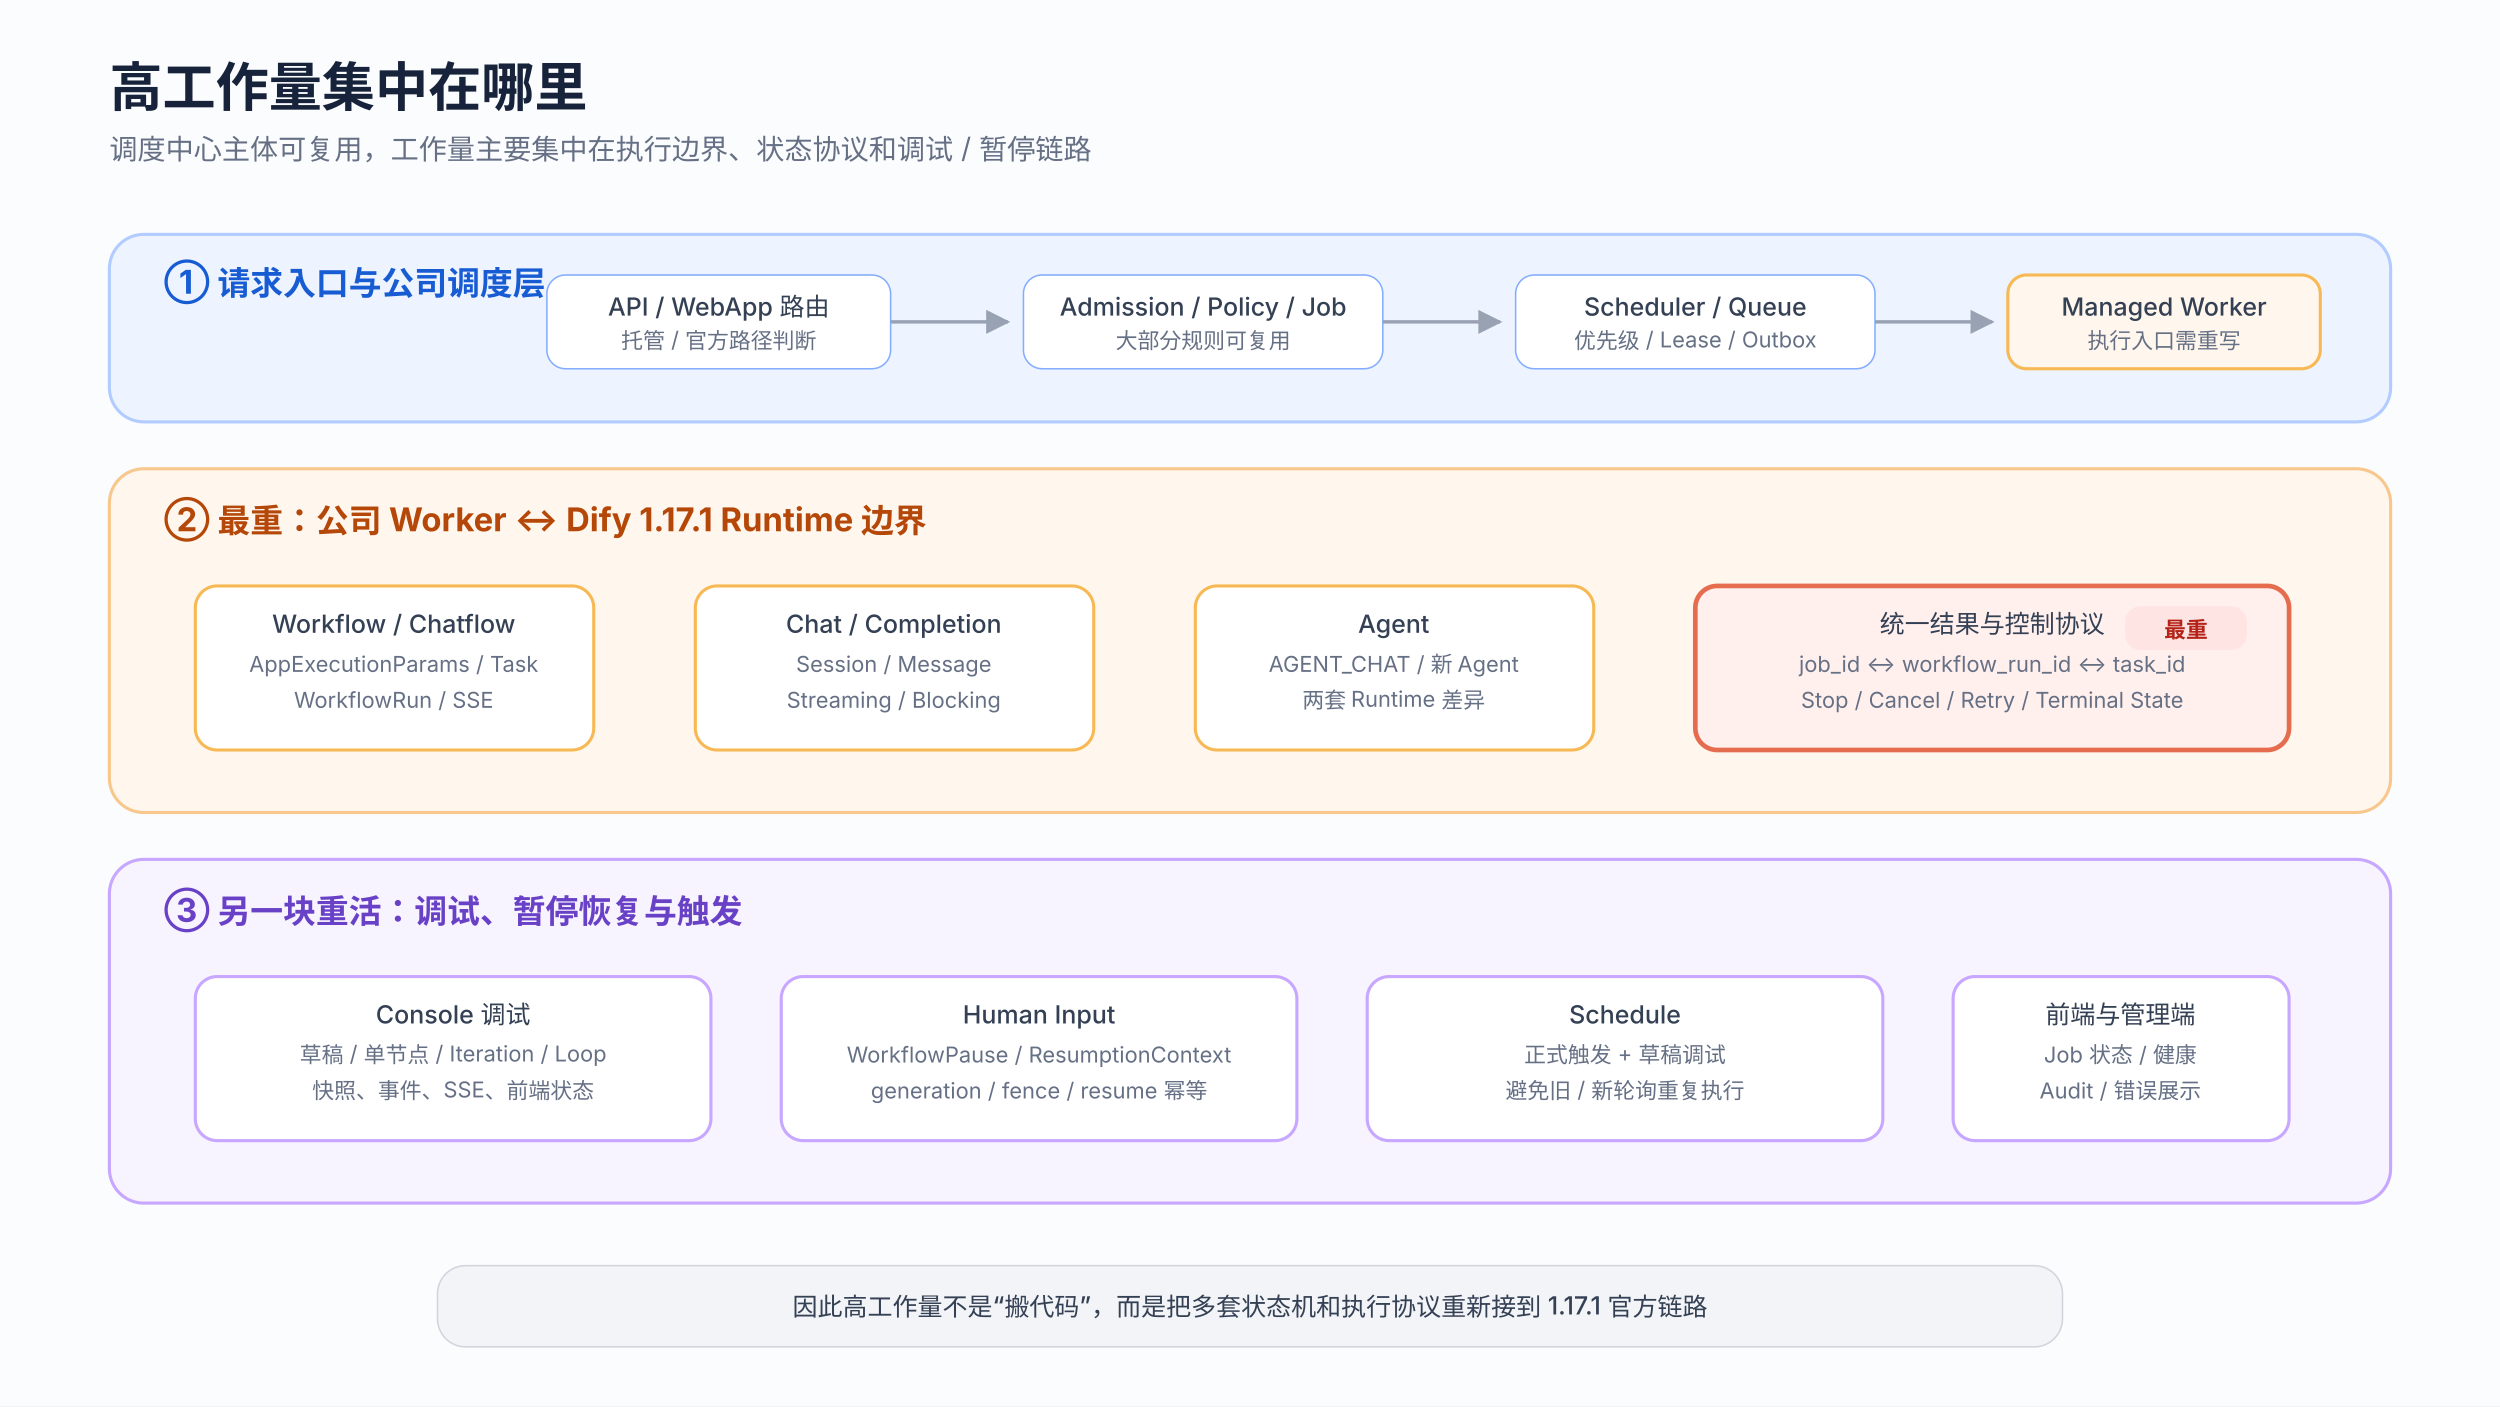
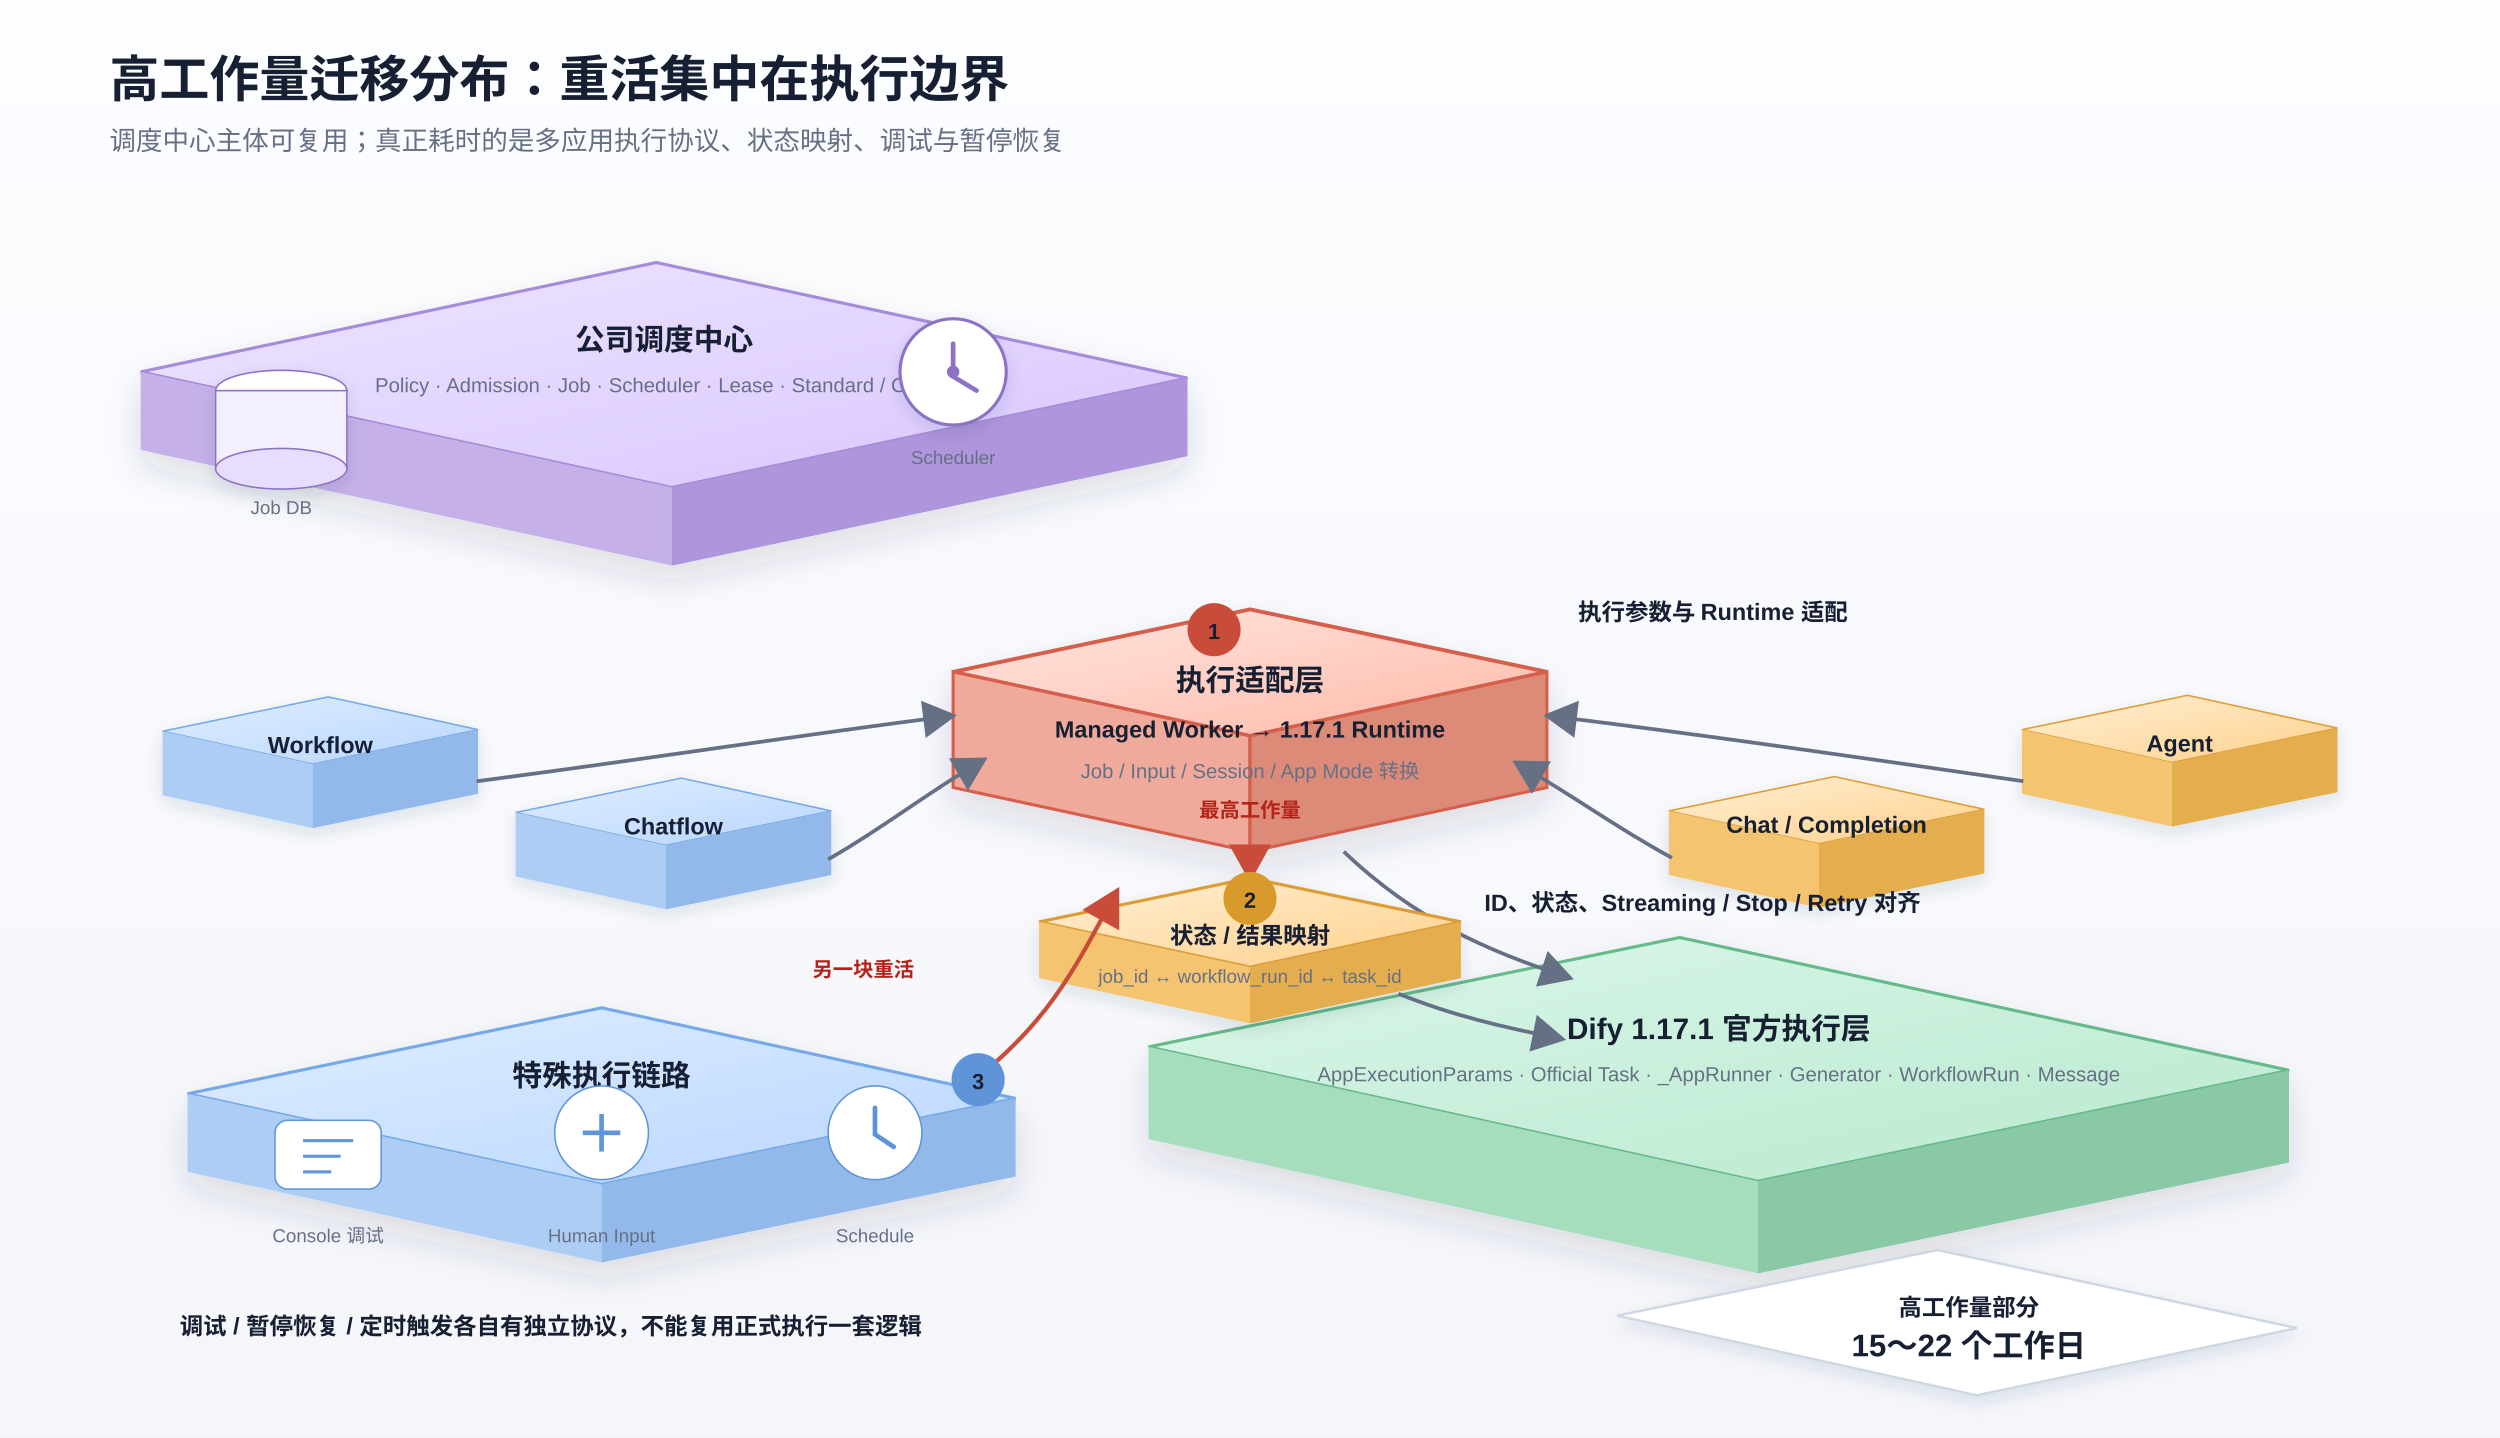
- <svg xmlns="http://www.w3.org/2000/svg" width="1600" height="900" viewBox="0 0 1600 900">
+ <svg xmlns="http://www.w3.org/2000/svg" width="1600" height="920" viewBox="0 0 1600 920">
  <defs>
+     <linearGradient id="bg" x1="0" y1="0" x2="0" y2="1">
+       <stop stop-color="#fcfdff" />
+       <stop offset="1" stop-color="#f4f6fb" />
+     </linearGradient>
+     <linearGradient id="blue" x1="0" y1="0" x2="1" y2="1">
+       <stop stop-color="#dfeeff" />
+       <stop offset="1" stop-color="#b9d6ff" />
+     </linearGradient>
+     <linearGradient id="purple" x1="0" y1="0" x2="1" y2="1">
+       <stop stop-color="#eee5ff" />
+       <stop offset="1" stop-color="#d8c6ff" />
+     </linearGradient>
+     <linearGradient id="orange" x1="0" y1="0" x2="1" y2="1">
+       <stop stop-color="#fff0d6" />
+       <stop offset="1" stop-color="#ffd08a" />
+     </linearGradient>
+     <linearGradient id="red" x1="0" y1="0" x2="1" y2="1">
+       <stop stop-color="#ffe6e1" />
+       <stop offset="1" stop-color="#ffbaa8" />
+     </linearGradient>
+     <linearGradient id="green" x1="0" y1="0" x2="1" y2="1">
+       <stop stop-color="#dcf7e9" />
+       <stop offset="1" stop-color="#b8e8cf" />
+     </linearGradient>
+     <filter id="shadow" x="-30%" y="-30%" width="160%" height="180%">
+       <feDropShadow dx="0" dy="10" stdDeviation="11" flood-color="#24324a" flood-opacity=".14" />
+     </filter>
+     <filter id="soft" x="-30%" y="-30%" width="160%" height="160%">
+       <feDropShadow dx="0" dy="4" stdDeviation="5" flood-color="#24324a" flood-opacity=".12" />
+     </filter>
+     <marker id="a" markerWidth="10" markerHeight="10" refX="8" refY="5" orient="auto">
+       <path d="M0,0 L9,5 L0,10 z" fill="#667085" />
+     </marker>
+     <marker id="r" markerWidth="10" markerHeight="10" refX="8" refY="5" orient="auto">
+       <path d="M0,0 L9,5 L0,10 z" fill="#c94c3a" />
+     </marker>
    <style>
-       .title{font:700 34px -apple-system,BlinkMacSystemFont,"Segoe UI","PingFang SC","Microsoft YaHei",sans-serif;fill:#17223b}
-       .sub{font:400 18px -apple-system,BlinkMacSystemFont,"Segoe UI","PingFang SC","Microsoft YaHei",sans-serif;fill:#667085}
-       .h{font:700 21px -apple-system,BlinkMacSystemFont,"Segoe UI","PingFang SC","Microsoft YaHei",sans-serif}
-       .t{font:500 16px -apple-system,BlinkMacSystemFont,"Segoe UI","PingFang SC","Microsoft YaHei",sans-serif;fill:#344054}
-       .s{font:400 14px -apple-system,BlinkMacSystemFont,"Segoe UI","PingFang SC","Microsoft YaHei",sans-serif;fill:#667085}
-       .badge{font:700 14px -apple-system,BlinkMacSystemFont,"Segoe UI","PingFang SC","Microsoft YaHei",sans-serif}
-       .arrow{stroke:#98a2b3;stroke-width:2.2;fill:none;marker-end:url(#arrow)}
-     </style>
-     <marker id="arrow" viewBox="0 0 10 10" refX="9" refY="5" markerWidth="7" markerHeight="7" orient="auto-start-reverse">
-       <path d="M0 0 L10 5 L0 10 z" fill="#98a2b3" />
-     </marker>
+     text{font-family:-apple-system,BlinkMacSystemFont,"Segoe UI","PingFang SC","Microsoft YaHei",Arial,sans-serif;fill:#172033}
+     .title{font-size:32px;font-weight:700}.sub{font-size:17px;fill:#667085}.h{font-size:19px;font-weight:700}
+     .name{font-size:15px;font-weight:700}.small{font-size:13px;fill:#667085}.tiny{font-size:12px;fill:#667085}
+     .hot{font-size:13px;font-weight:700;fill:#b42318}.line{stroke:#667085;stroke-width:2.4;fill:none;marker-end:url(#a)}
+     .hotline{stroke:#c94c3a;stroke-width:2.7;fill:none;marker-end:url(#r)}
+   </style>
  </defs>
-   <rect width="1600" height="900" fill="#fbfcfe" />
-   <text x="70" y="68" class="title">高工作量集中在哪里</text>
-   <text x="70" y="102" class="sub">调度中心主体可复用，工作量主要集中在执行边界、状态协议和调试 / 暂停链路</text>
-   <rect x="70" y="150" rx="22" width="1460" height="120" fill="#eef4ff" stroke="#b2ccff" stroke-width="2" />
-   <text x="105" y="188" class="h" fill="#175cd3">① 请求入口与公司调度层</text>
-   <rect x="350" y="176" rx="12" width="220" height="60" fill="#fff" stroke="#84adff" />
-   <text x="460" y="202" text-anchor="middle" class="t">API / WebApp 路由</text>
-   <text x="460" y="223" text-anchor="middle" class="s">托管 / 官方路径判断</text>
-   <path d="M570 206 L645 206" class="arrow" />
-   <rect x="655" y="176" rx="12" width="230" height="60" fill="#fff" stroke="#84adff" />
-   <text x="770" y="202" text-anchor="middle" class="t">Admission / Policy / Job</text>
-   <text x="770" y="223" text-anchor="middle" class="s">大部分规则可复用</text>
-   <path d="M885 206 L960 206" class="arrow" />
-   <rect x="970" y="176" rx="12" width="230" height="60" fill="#fff" stroke="#84adff" />
-   <text x="1085" y="202" text-anchor="middle" class="t">Scheduler / Queue</text>
-   <text x="1085" y="223" text-anchor="middle" class="s">优先级 / Lease / Outbox</text>
-   <path d="M1200 206 L1275 206" class="arrow" />
-   <rect x="1285" y="176" rx="12" width="200" height="60" fill="#fff7ed" stroke="#f7b955" stroke-width="2" />
-   <text x="1385" y="202" text-anchor="middle" class="t">Managed Worker</text>
-   <text x="1385" y="223" text-anchor="middle" class="s">执行入口需重写</text>
-   <rect x="70" y="300" rx="22" width="1460" height="220" fill="#fff7ed" stroke="#f7c78d" stroke-width="2" />
-   <text x="105" y="340" class="h" fill="#b54708">② 最重：公司 Worker ↔ Dify 1.17.1 Runtime 边界</text>
-   <rect x="125" y="375" rx="14" width="255" height="105" fill="#fff" stroke="#f7b955" stroke-width="2" />
-   <text x="252" y="405" text-anchor="middle" class="t">Workflow / Chatflow</text>
-   <text x="252" y="430" text-anchor="middle" class="s">AppExecutionParams / Task</text>
-   <text x="252" y="453" text-anchor="middle" class="s">WorkflowRun / SSE</text>
-   <rect x="445" y="375" rx="14" width="255" height="105" fill="#fff" stroke="#f7b955" stroke-width="2" />
-   <text x="572" y="405" text-anchor="middle" class="t">Chat / Completion</text>
-   <text x="572" y="430" text-anchor="middle" class="s">Session / Message</text>
-   <text x="572" y="453" text-anchor="middle" class="s">Streaming / Blocking</text>
-   <rect x="765" y="375" rx="14" width="255" height="105" fill="#fff" stroke="#f7b955" stroke-width="2" />
-   <text x="892" y="405" text-anchor="middle" class="t">Agent</text>
-   <text x="892" y="430" text-anchor="middle" class="s">AGENT_CHAT / 新 Agent</text>
-   <text x="892" y="453" text-anchor="middle" class="s">两套 Runtime 差异</text>
-   <rect x="1085" y="375" rx="14" width="380" height="105" fill="#fff0ed" stroke="#e66c4f" stroke-width="3" />
-   <text x="1275" y="405" text-anchor="middle" class="t">统一结果与控制协议</text>
-   <text x="1275" y="430" text-anchor="middle" class="s">job_id ↔ workflow_run_id ↔ task_id</text>
-   <text x="1275" y="453" text-anchor="middle" class="s">Stop / Cancel / Retry / Terminal State</text>
-   <rect x="1360" y="388" rx="10" width="78" height="28" fill="#fee4e2" />
-   <text x="1399" y="408" text-anchor="middle" class="badge" fill="#b42318">最重</text>
-   <rect x="70" y="550" rx="22" width="1460" height="220" fill="#f7f3ff" stroke="#c7a7ff" stroke-width="2" />
-   <text x="105" y="590" class="h" fill="#6941c6">③ 另一块重活：调试、暂停恢复与触发</text>
-   <rect x="125" y="625" rx="14" width="330" height="105" fill="#fff" stroke="#c7a7ff" stroke-width="2" />
-   <text x="290" y="655" text-anchor="middle" class="t">Console 调试</text>
-   <text x="290" y="680" text-anchor="middle" class="s">草稿 / 单节点 / Iteration / Loop</text>
-   <text x="290" y="703" text-anchor="middle" class="s">快照、事件、SSE、前端状态</text>
-   <rect x="500" y="625" rx="14" width="330" height="105" fill="#fff" stroke="#c7a7ff" stroke-width="2" />
-   <text x="665" y="655" text-anchor="middle" class="t">Human Input</text>
-   <text x="665" y="680" text-anchor="middle" class="s">WorkflowPause / ResumptionContext</text>
-   <text x="665" y="703" text-anchor="middle" class="s">generation / fence / resume 幂等</text>
-   <rect x="875" y="625" rx="14" width="330" height="105" fill="#fff" stroke="#c7a7ff" stroke-width="2" />
-   <text x="1040" y="655" text-anchor="middle" class="t">Schedule</text>
-   <text x="1040" y="680" text-anchor="middle" class="s">正式触发 + 草稿调试</text>
-   <text x="1040" y="703" text-anchor="middle" class="s">避免旧 / 新轮询重复执行</text>
-   <rect x="1250" y="625" rx="14" width="215" height="105" fill="#fff" stroke="#c7a7ff" stroke-width="2" />
-   <text x="1357" y="655" text-anchor="middle" class="t">前端与管理端</text>
-   <text x="1357" y="680" text-anchor="middle" class="s">Job 状态 / 健康</text>
-   <text x="1357" y="703" text-anchor="middle" class="s">Audit / 错误展示</text>
-   <rect x="280" y="810" rx="18" width="1040" height="52" fill="#f2f4f7" stroke="#d0d5dd" />
-   <text x="800" y="842" text-anchor="middle" class="t">因此高工作量不是“搬代码”，而是把多套状态机和执行协议重新接到 1.17.1 官方链路</text>
+   <rect width="1600" height="920" fill="url(#bg)" />
+   <text x="70" y="62" class="title">高工作量迁移分布：重活集中在执行边界</text>
+   <text x="70" y="96" class="sub">调度中心主体可复用；真正耗时的是多应用执行协议、状态映射、调试与暂停恢复</text>
+   <g filter="url(#shadow)">
+     <polygon points="90,238 420,168 760,242 430,312" fill="url(#purple)" stroke="#a58bd9" stroke-width="2" />
+     <polygon points="90,238 430,312 430,362 90,288" fill="#c5b1e8" />
+     <polygon points="430,312 760,242 760,292 430,362" fill="#ae95dc" />
+   </g>
+   <text x="425" y="224" text-anchor="middle" class="h">公司调度中心</text>
+   <text x="425" y="251" text-anchor="middle" class="small">Policy · Admission · Job · Scheduler · Lease · Standard / Critical</text>
+   <g transform="translate(180 250)" filter="url(#soft)">
+     <ellipse cx="0" cy="0" rx="42" ry="13" fill="#fff" stroke="#8c72c4" />
+     <rect x="-42" y="0" width="84" height="50" fill="#f4efff" stroke="#8c72c4" />
+     <ellipse cx="0" cy="50" rx="42" ry="13" fill="#e8ddff" stroke="#8c72c4" />
+   </g>
+   <text x="180" y="329" text-anchor="middle" class="tiny">Job DB</text>
+   <g transform="translate(610 238)" filter="url(#soft)">
+     <circle cx="0" cy="0" r="34" fill="#fff" stroke="#8c72c4" stroke-width="2" />
+     <path d="M0 -18 L0 3 L15 12" stroke="#8c72c4" stroke-width="3" fill="none" stroke-linecap="round" />
+     <circle cx="0" cy="0" r="4" fill="#8c72c4" />
+   </g>
+   <text x="610" y="297" text-anchor="middle" class="tiny">Scheduler</text>
+   <g filter="url(#shadow)">
+     <polygon points="610,430 800,390 990,430 800,471" fill="url(#red)" stroke="#d65e4b" stroke-width="2.5" />
+     <polygon points="610,430 800,471 800,545 610,504" fill="#efaa9b" stroke="#d65e4b" stroke-width="2" />
+     <polygon points="800,471 990,430 990,504 800,545" fill="#dc8b79" stroke="#d65e4b" stroke-width="2" />
+   </g>
+   <text x="800" y="442" text-anchor="middle" class="h">执行适配层</text>
+   <text x="800" y="472" text-anchor="middle" class="name">Managed Worker → 1.17.1 Runtime</text>
+   <text x="800" y="498" text-anchor="middle" class="small">Job / Input / Session / App Mode 转换</text>
+   <text x="800" y="523" text-anchor="middle" class="hot">最高工作量</text>
+   <g filter="url(#soft)">
+     <polygon points="104,468 210,446 306,467 200,489" fill="url(#blue)" stroke="#75a9e8" />
+     <polygon points="104,468 200,489 200,530 104,509" fill="#adcdf4" />
+     <polygon points="200,489 306,467 306,508 200,530" fill="#93b9eb" />
+   </g>
+   <text x="205" y="482" text-anchor="middle" class="name">Workflow</text>
+   <g filter="url(#soft)">
+     <polygon points="330,520 436,498 532,519 426,541" fill="url(#blue)" stroke="#75a9e8" />
+     <polygon points="330,520 426,541 426,582 330,561" fill="#adcdf4" />
+     <polygon points="426,541 532,519 532,560 426,582" fill="#93b9eb" />
+   </g>
+   <text x="431" y="534" text-anchor="middle" class="name">Chatflow</text>
+   <g filter="url(#soft)">
+     <polygon points="1068,519 1174,497 1270,518 1164,540" fill="url(#orange)" stroke="#dd9d36" />
+     <polygon points="1068,519 1164,540 1164,581 1068,560" fill="#f4c46f" />
+     <polygon points="1164,540 1270,518 1270,559 1164,581" fill="#e4ad4d" />
+   </g>
+   <text x="1169" y="533" text-anchor="middle" class="name">Chat / Completion</text>
+   <g filter="url(#soft)">
+     <polygon points="1294,467 1400,445 1496,466 1390,488" fill="url(#orange)" stroke="#dd9d36" />
+     <polygon points="1294,467 1390,488 1390,529 1294,508" fill="#f4c46f" />
+     <polygon points="1390,488 1496,466 1496,507 1390,529" fill="#e4ad4d" />
+   </g>
+   <text x="1395" y="481" text-anchor="middle" class="name">Agent</text>
+   <path d="M305 500 C420 485 515 470 610 458" class="line" />
+   <path d="M530 550 C565 530 594 507 630 486" class="line" />
+   <path d="M1070 549 C1035 530 1008 510 970 488" class="line" />
+   <path d="M1295 500 C1185 484 1088 470 990 458" class="line" />
+   <g filter="url(#shadow)">
+     <polygon points="735,670 1075,600 1465,685 1125,756" fill="url(#green)" stroke="#65b98a" stroke-width="2" />
+     <polygon points="735,670 1125,756 1125,815 735,729" fill="#a6ddbd" />
+     <polygon points="1125,756 1465,685 1465,744 1125,815" fill="#8ac9a5" />
+   </g>
+   <text x="1100" y="665" text-anchor="middle" class="h">Dify 1.17.1 官方执行层</text>
+   <text x="1100" y="692" text-anchor="middle" class="small">AppExecutionParams · Official Task · _AppRunner · Generator · WorkflowRun · Message</text>
+   <path d="M860 545 C905 588 950 608 1005 626" class="line" />
+   <g filter="url(#soft)">
+     <polygon points="665,590 800,562 935,590 800,619" fill="url(#orange)" stroke="#dd9d36" stroke-width="2" />
+     <polygon points="665,590 800,619 800,655 665,626" fill="#f4c46f" />
+     <polygon points="800,619 935,590 935,626 800,655" fill="#e4ad4d" />
+   </g>
+   <text x="800" y="604" text-anchor="middle" class="name">状态 / 结果映射</text>
+   <text x="800" y="629" text-anchor="middle" class="tiny">job_id ↔ workflow_run_id ↔ task_id</text>
+   <path d="M800 545 L800 562" class="hotline" />
+   <path d="M895 636 C930 650 960 657 1000 665" class="line" />
+   <g filter="url(#shadow)">
+     <polygon points="120,700 385,645 650,703 385,758" fill="url(#blue)" stroke="#75a9e8" stroke-width="2" />
+     <polygon points="120,700 385,758 385,808 120,750" fill="#adcdf4" />
+     <polygon points="385,758 650,703 650,753 385,808" fill="#93b9eb" />
+   </g>
+   <text x="385" y="695" text-anchor="middle" class="h">特殊执行链路</text>
+   <g transform="translate(210 725)">
+     <path d="M-26 -8 h52 a8 8 0 0 1 8 8 v28 a8 8 0 0 1-8 8 h-52 a8 8 0 0 1-8-8 V0 a8 8 0 0 1 8-8z" fill="#fff" stroke="#5f95d8" />
+     <path d="M-16 5 h32 M-16 15 h24 M-16 25 h18" stroke="#5f95d8" stroke-width="2" />
+   </g>
+   <text x="210" y="795" text-anchor="middle" class="tiny">Console 调试</text>
+   <g transform="translate(385 725)">
+     <circle r="30" fill="#fff" stroke="#5f95d8" />
+     <path d="M-12 0 h24 M0 -12 v24" stroke="#5f95d8" stroke-width="3" />
+   </g>
+   <text x="385" y="795" text-anchor="middle" class="tiny">Human Input</text>
+   <g transform="translate(560 725)">
+     <circle r="30" fill="#fff" stroke="#5f95d8" />
+     <path d="M0 -16 v17 l12 8" fill="none" stroke="#5f95d8" stroke-width="3" stroke-linecap="round" />
+   </g>
+   <text x="560" y="795" text-anchor="middle" class="tiny">Schedule</text>
+   <path d="M625 690 C675 650 690 615 715 570" class="hotline" />
+   <text x="520" y="625" class="hot">另一块重活</text>
+   <circle cx="777" cy="403" r="17" fill="#c94c3a" />
+   <text x="777" y="409" text-anchor="middle" font-size="14" font-weight="700" fill="#fff">1</text>
+   <text x="1010" y="397" class="name">执行参数与 Runtime 适配</text>
+   <circle cx="800" cy="575" r="17" fill="#d99a2b" />
+   <text x="800" y="581" text-anchor="middle" font-size="14" font-weight="700" fill="#fff">2</text>
+   <text x="950" y="583" class="name">ID、状态、Streaming / Stop / Retry 对齐</text>
+   <circle cx="626" cy="691" r="17" fill="#5f95d8" />
+   <text x="626" y="697" text-anchor="middle" font-size="14" font-weight="700" fill="#fff">3</text>
+   <text x="115" y="854" class="name">调试 / 暂停恢复 / 定时触发各自有独立协议，不能复用正式执行一套逻辑</text>
+   <g filter="url(#soft)">
+     <polygon points="1035,842 1240,800 1470,850 1265,893" fill="#ffffff" stroke="#cfd7e5" stroke-width="1.6" />
+   </g>
+   <text x="1260" y="842" text-anchor="middle" class="name">高工作量部分</text>
+   <text x="1260" y="868" text-anchor="middle" font-size="20" font-weight="700" fill="#b42318">15～22 个工作日</text>
</svg>
